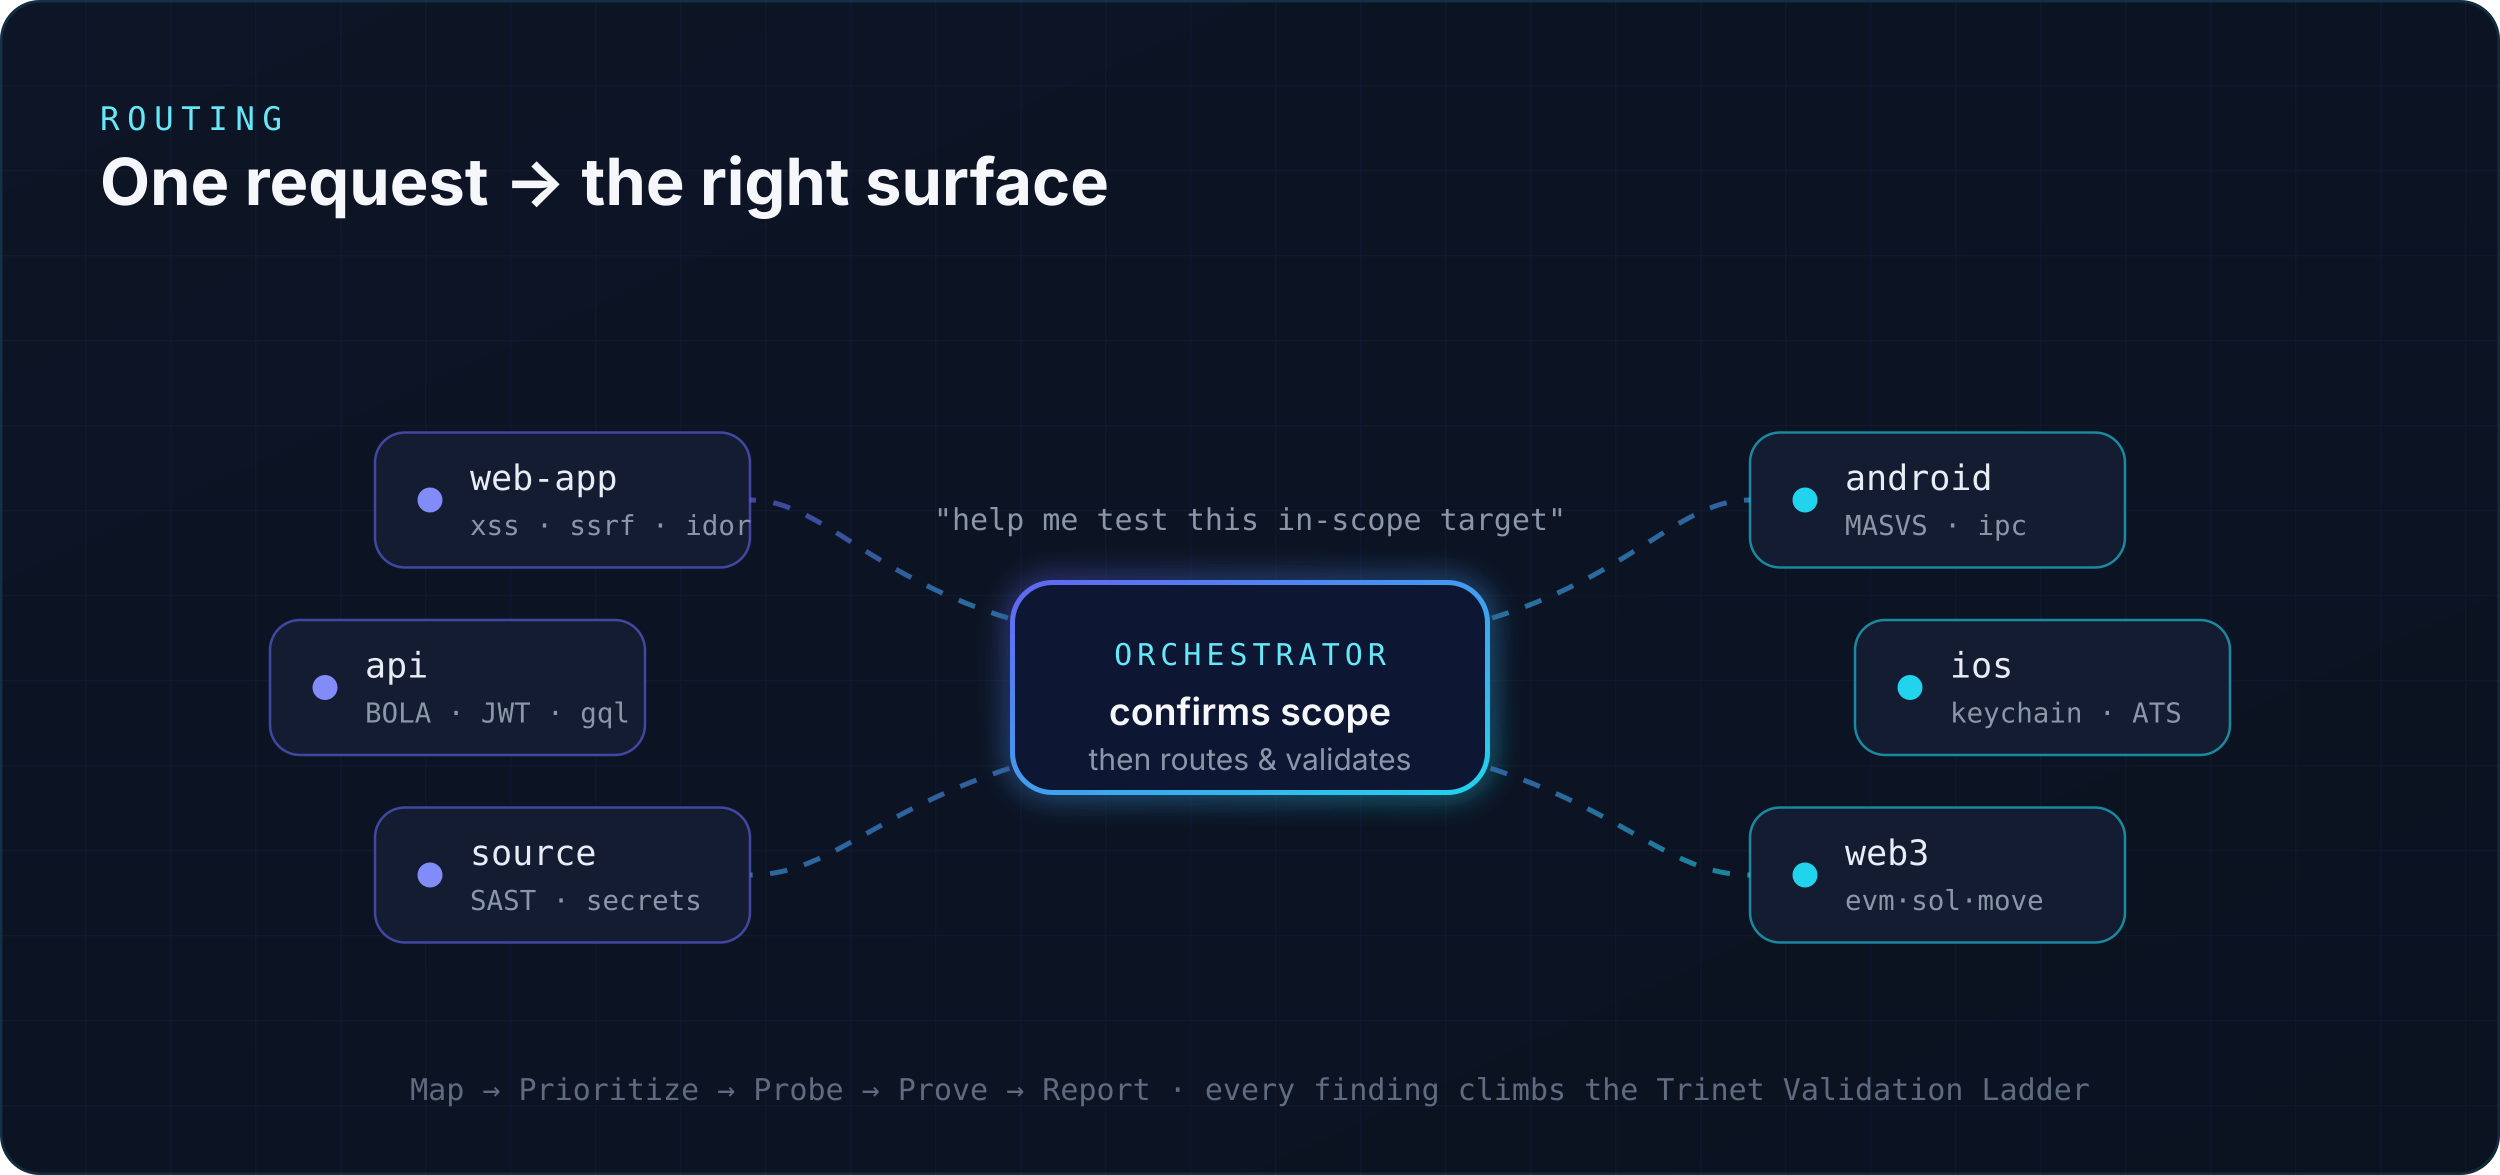
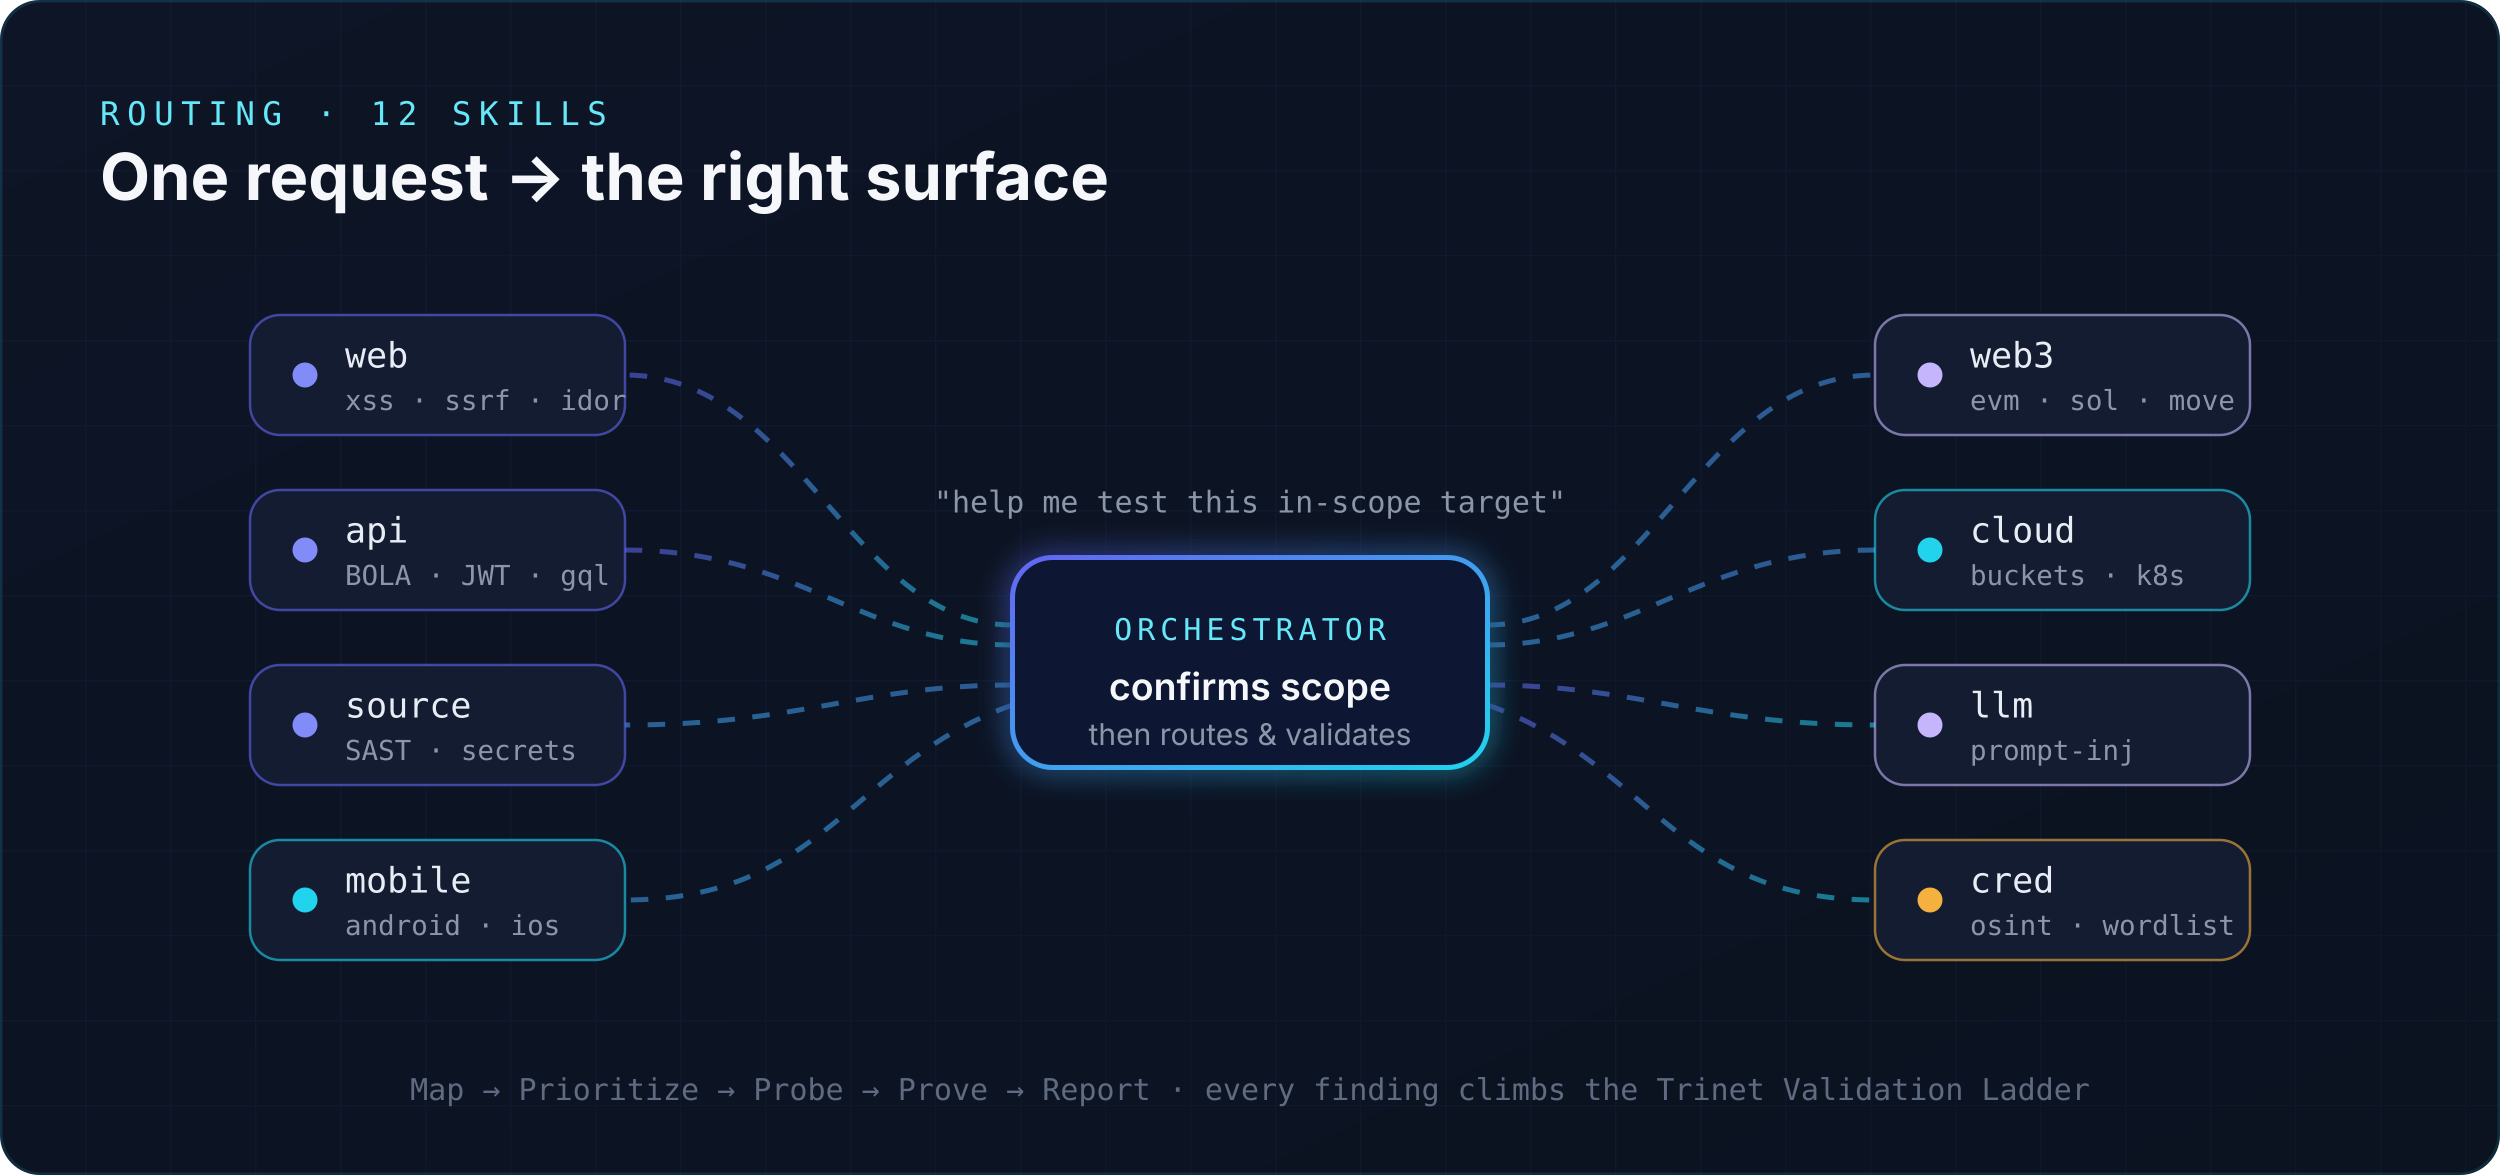
- <svg xmlns="http://www.w3.org/2000/svg" viewBox="0 0 1000 470" width="1000" height="470" role="img" aria-label="Attack surface map: the orchestrator routes each request to the matching skill">
+ <svg xmlns="http://www.w3.org/2000/svg" viewBox="0 0 1000 470" width="1000" height="470" role="img" aria-label="Attack surface map: the orchestrator routes each request to the matching skill across twelve surfaces">
  <defs>
    <linearGradient id="ink" x1="0" y1="0" x2="1" y2="1">
      <stop offset="0" stop-color="#0d1526" />
      <stop offset="1" stop-color="#0b1220" />
    </linearGradient>
    <linearGradient id="hub" x1="0" y1="0" x2="1" y2="1">
      <stop offset="0" stop-color="#6366F1" />
      <stop offset="1" stop-color="#22D3EE" />
    </linearGradient>
    <pattern id="grid" width="34" height="34" patternUnits="userSpaceOnUse">
      <path d="M34 0H0V34" fill="none" stroke="#6366F1" stroke-opacity="0.06" stroke-width="1" />
    </pattern>
    <filter id="soft" x="-50%" y="-50%" width="200%" height="200%">
      <feGaussianBlur stdDeviation="6" result="b" />
      <feMerge>
        <feMergeNode in="b" />
        <feMergeNode in="SourceGraphic" />
      </feMerge>
    </filter>
  </defs>
  <rect width="1000" height="470" rx="16" fill="url(#ink)" />
  <rect width="1000" height="470" rx="16" fill="url(#grid)" />
  <rect x="0.5" y="0.5" width="999" height="469" rx="16" fill="none" stroke="#22D3EE" stroke-opacity="0.14" />
-   <text x="40" y="52" font-family="'JetBrains Mono',ui-monospace,monospace" font-size="13" letter-spacing="3" fill="#67E8F9">ROUTING</text>
-   <text x="40" y="82" font-family="Inter,system-ui,sans-serif" font-size="26" font-weight="700" fill="#F5F7FA">One request → the right surface</text>
-   <g stroke="url(#hub)" stroke-width="2" opacity="0.6" fill="none" stroke-dasharray="7 7">
+   <text x="40" y="50" font-family="'JetBrains Mono',ui-monospace,monospace" font-size="13" letter-spacing="3" fill="#67E8F9">ROUTING · 12 SKILLS</text>
+   <text x="40" y="80" font-family="Inter,system-ui,sans-serif" font-size="26" font-weight="700" fill="#F5F7FA">One request → the right surface</text>
+   <g stroke="url(#hub)" stroke-width="2" opacity="0.55" fill="none" stroke-dasharray="7 7">
    <animate attributeName="stroke-dashoffset" values="0;-28" dur="1.3s" repeatCount="indefinite" />
-     <path d="M500 260 C 360 260, 340 200, 300 200" />
-     <path d="M420 275 C 320 275, 300 275, 258 275" />
-     <path d="M500 290 C 360 300, 345 350, 300 350" />
-     <path d="M500 260 C 640 260, 660 200, 700 200" />
-     <path d="M580 275 C 680 275, 700 275, 742 275" />
-     <path d="M500 290 C 640 300, 655 350, 700 350" />
+     <path d="M405 250 C 340 250, 320 150, 250 150" />
+     <path d="M405 258 C 345 258, 320 220, 250 220" />
+     <path d="M405 274 C 345 274, 320 290, 250 290" />
+     <path d="M405 282 C 340 305, 330 360, 250 360" />
+     <path d="M595 250 C 660 250, 680 150, 750 150" />
+     <path d="M595 258 C 655 258, 680 220, 750 220" />
+     <path d="M595 274 C 655 274, 680 290, 750 290" />
+     <path d="M595 282 C 660 305, 670 360, 750 360" />
  </g>
  <g font-family="'JetBrains Mono',ui-monospace,monospace">
    <g>
-       <rect x="150" y="173" width="150" height="54" rx="12" fill="#131c30" stroke="#6366F1" stroke-opacity="0.6" />
-       <circle cx="172" cy="200" r="5" fill="#818CF8" />
-       <text x="188" y="196" font-size="14" fill="#E7ECF5">web-app</text>
-       <text x="188" y="214" font-size="11" fill="#8B96A9">xss · ssrf · idor</text>
+       <rect x="100" y="126" width="150" height="48" rx="12" fill="#131c30" stroke="#6366F1" stroke-opacity="0.6" />
+       <circle cx="122" cy="150" r="5" fill="#818CF8" />
+       <text x="138" y="147" font-size="14" fill="#E7ECF5">web</text>
+       <text x="138" y="164" font-size="11" fill="#8B96A9">xss · ssrf · idor</text>
    </g>
    <g>
-       <rect x="108" y="248" width="150" height="54" rx="12" fill="#131c30" stroke="#6366F1" stroke-opacity="0.6" />
-       <circle cx="130" cy="275" r="5" fill="#818CF8" />
-       <text x="146" y="271" font-size="14" fill="#E7ECF5">api</text>
-       <text x="146" y="289" font-size="11" fill="#8B96A9">BOLA · JWT · gql</text>
+       <rect x="100" y="196" width="150" height="48" rx="12" fill="#131c30" stroke="#6366F1" stroke-opacity="0.6" />
+       <circle cx="122" cy="220" r="5" fill="#818CF8" />
+       <text x="138" y="217" font-size="14" fill="#E7ECF5">api</text>
+       <text x="138" y="234" font-size="11" fill="#8B96A9">BOLA · JWT · gql</text>
    </g>
    <g>
-       <rect x="150" y="323" width="150" height="54" rx="12" fill="#131c30" stroke="#6366F1" stroke-opacity="0.6" />
-       <circle cx="172" cy="350" r="5" fill="#818CF8" />
-       <text x="188" y="346" font-size="14" fill="#E7ECF5">source</text>
-       <text x="188" y="364" font-size="11" fill="#8B96A9">SAST · secrets</text>
+       <rect x="100" y="266" width="150" height="48" rx="12" fill="#131c30" stroke="#6366F1" stroke-opacity="0.6" />
+       <circle cx="122" cy="290" r="5" fill="#818CF8" />
+       <text x="138" y="287" font-size="14" fill="#E7ECF5">source</text>
+       <text x="138" y="304" font-size="11" fill="#8B96A9">SAST · secrets</text>
    </g>
    <g>
-       <rect x="700" y="173" width="150" height="54" rx="12" fill="#131c30" stroke="#22D3EE" stroke-opacity="0.6" />
-       <circle cx="722" cy="200" r="5" fill="#22D3EE" />
-       <text x="738" y="196" font-size="14" fill="#E7ECF5">android</text>
-       <text x="738" y="214" font-size="11" fill="#8B96A9">MASVS · ipc</text>
+       <rect x="100" y="336" width="150" height="48" rx="12" fill="#131c30" stroke="#22D3EE" stroke-opacity="0.6" />
+       <circle cx="122" cy="360" r="5" fill="#22D3EE" />
+       <text x="138" y="357" font-size="14" fill="#E7ECF5">mobile</text>
+       <text x="138" y="374" font-size="11" fill="#8B96A9">android · ios</text>
    </g>
    <g>
-       <rect x="742" y="248" width="150" height="54" rx="12" fill="#131c30" stroke="#22D3EE" stroke-opacity="0.6" />
-       <circle cx="764" cy="275" r="5" fill="#22D3EE" />
-       <text x="780" y="271" font-size="14" fill="#E7ECF5">ios</text>
-       <text x="780" y="289" font-size="11" fill="#8B96A9">keychain · ATS</text>
+       <rect x="750" y="126" width="150" height="48" rx="12" fill="#131c30" stroke="#C4B5FD" stroke-opacity="0.6" />
+       <circle cx="772" cy="150" r="5" fill="#C4B5FD" />
+       <text x="788" y="147" font-size="14" fill="#E7ECF5">web3</text>
+       <text x="788" y="164" font-size="11" fill="#8B96A9">evm · sol · move</text>
    </g>
    <g>
-       <rect x="700" y="323" width="150" height="54" rx="12" fill="#131c30" stroke="#22D3EE" stroke-opacity="0.6" />
-       <circle cx="722" cy="350" r="5" fill="#22D3EE" />
-       <text x="738" y="346" font-size="14" fill="#E7ECF5">web3</text>
-       <text x="738" y="364" font-size="11" fill="#8B96A9">evm·sol·move</text>
+       <rect x="750" y="196" width="150" height="48" rx="12" fill="#131c30" stroke="#22D3EE" stroke-opacity="0.6" />
+       <circle cx="772" cy="220" r="5" fill="#22D3EE" />
+       <text x="788" y="217" font-size="14" fill="#E7ECF5">cloud</text>
+       <text x="788" y="234" font-size="11" fill="#8B96A9">buckets · k8s</text>
+     </g>
+     <g>
+       <rect x="750" y="266" width="150" height="48" rx="12" fill="#131c30" stroke="#C4B5FD" stroke-opacity="0.6" />
+       <circle cx="772" cy="290" r="5" fill="#C4B5FD" />
+       <text x="788" y="287" font-size="14" fill="#E7ECF5">llm</text>
+       <text x="788" y="304" font-size="11" fill="#8B96A9">prompt-inj</text>
+     </g>
+     <g>
+       <rect x="750" y="336" width="150" height="48" rx="12" fill="#131c30" stroke="#F5B140" stroke-opacity="0.6" />
+       <circle cx="772" cy="360" r="5" fill="#F5B140" />
+       <text x="788" y="357" font-size="14" fill="#E7ECF5">cred</text>
+       <text x="788" y="374" font-size="11" fill="#8B96A9">osint · wordlist</text>
    </g>
  </g>
  <g filter="url(#soft)">
-     <rect x="405" y="233" width="190" height="84" rx="16" fill="#0e1830" stroke="url(#hub)" stroke-width="2">
+     <rect x="405" y="223" width="190" height="84" rx="16" fill="#0e1830" stroke="url(#hub)" stroke-width="2">
      <animate attributeName="stroke-opacity" values="1;0.5;1" dur="2.6s" repeatCount="indefinite" />
    </rect>
  </g>
-   <text x="500" y="266" text-anchor="middle" font-family="'JetBrains Mono',ui-monospace,monospace" font-size="12" letter-spacing="2" fill="#67E8F9">ORCHESTRATOR</text>
-   <text x="500" y="290" text-anchor="middle" font-family="Inter,system-ui,sans-serif" font-size="15" font-weight="600" fill="#F5F7FA">confirms scope</text>
-   <text x="500" y="308" text-anchor="middle" font-family="Inter,system-ui,sans-serif" font-size="12" fill="#8B96A9">then routes &amp; validates</text>
-   <text x="500" y="212" text-anchor="middle" font-family="'JetBrains Mono',ui-monospace,monospace" font-size="12" fill="#8B96A9">"help me test this in-scope target"</text>
+   <text x="500" y="256" text-anchor="middle" font-family="'JetBrains Mono',ui-monospace,monospace" font-size="12" letter-spacing="2" fill="#67E8F9">ORCHESTRATOR</text>
+   <text x="500" y="280" text-anchor="middle" font-family="Inter,system-ui,sans-serif" font-size="15" font-weight="600" fill="#F5F7FA">confirms scope</text>
+   <text x="500" y="298" text-anchor="middle" font-family="Inter,system-ui,sans-serif" font-size="12" fill="#8B96A9">then routes &amp; validates</text>
+   <text x="500" y="205" text-anchor="middle" font-family="'JetBrains Mono',ui-monospace,monospace" font-size="12" fill="#8B96A9">"help me test this in-scope target"</text>
  <text x="500" y="440" text-anchor="middle" font-family="'JetBrains Mono',ui-monospace,monospace" font-size="12" fill="#5f6b80">Map → Prioritize → Probe → Prove → Report  ·  every finding climbs the Trinet Validation Ladder</text>
</svg>
